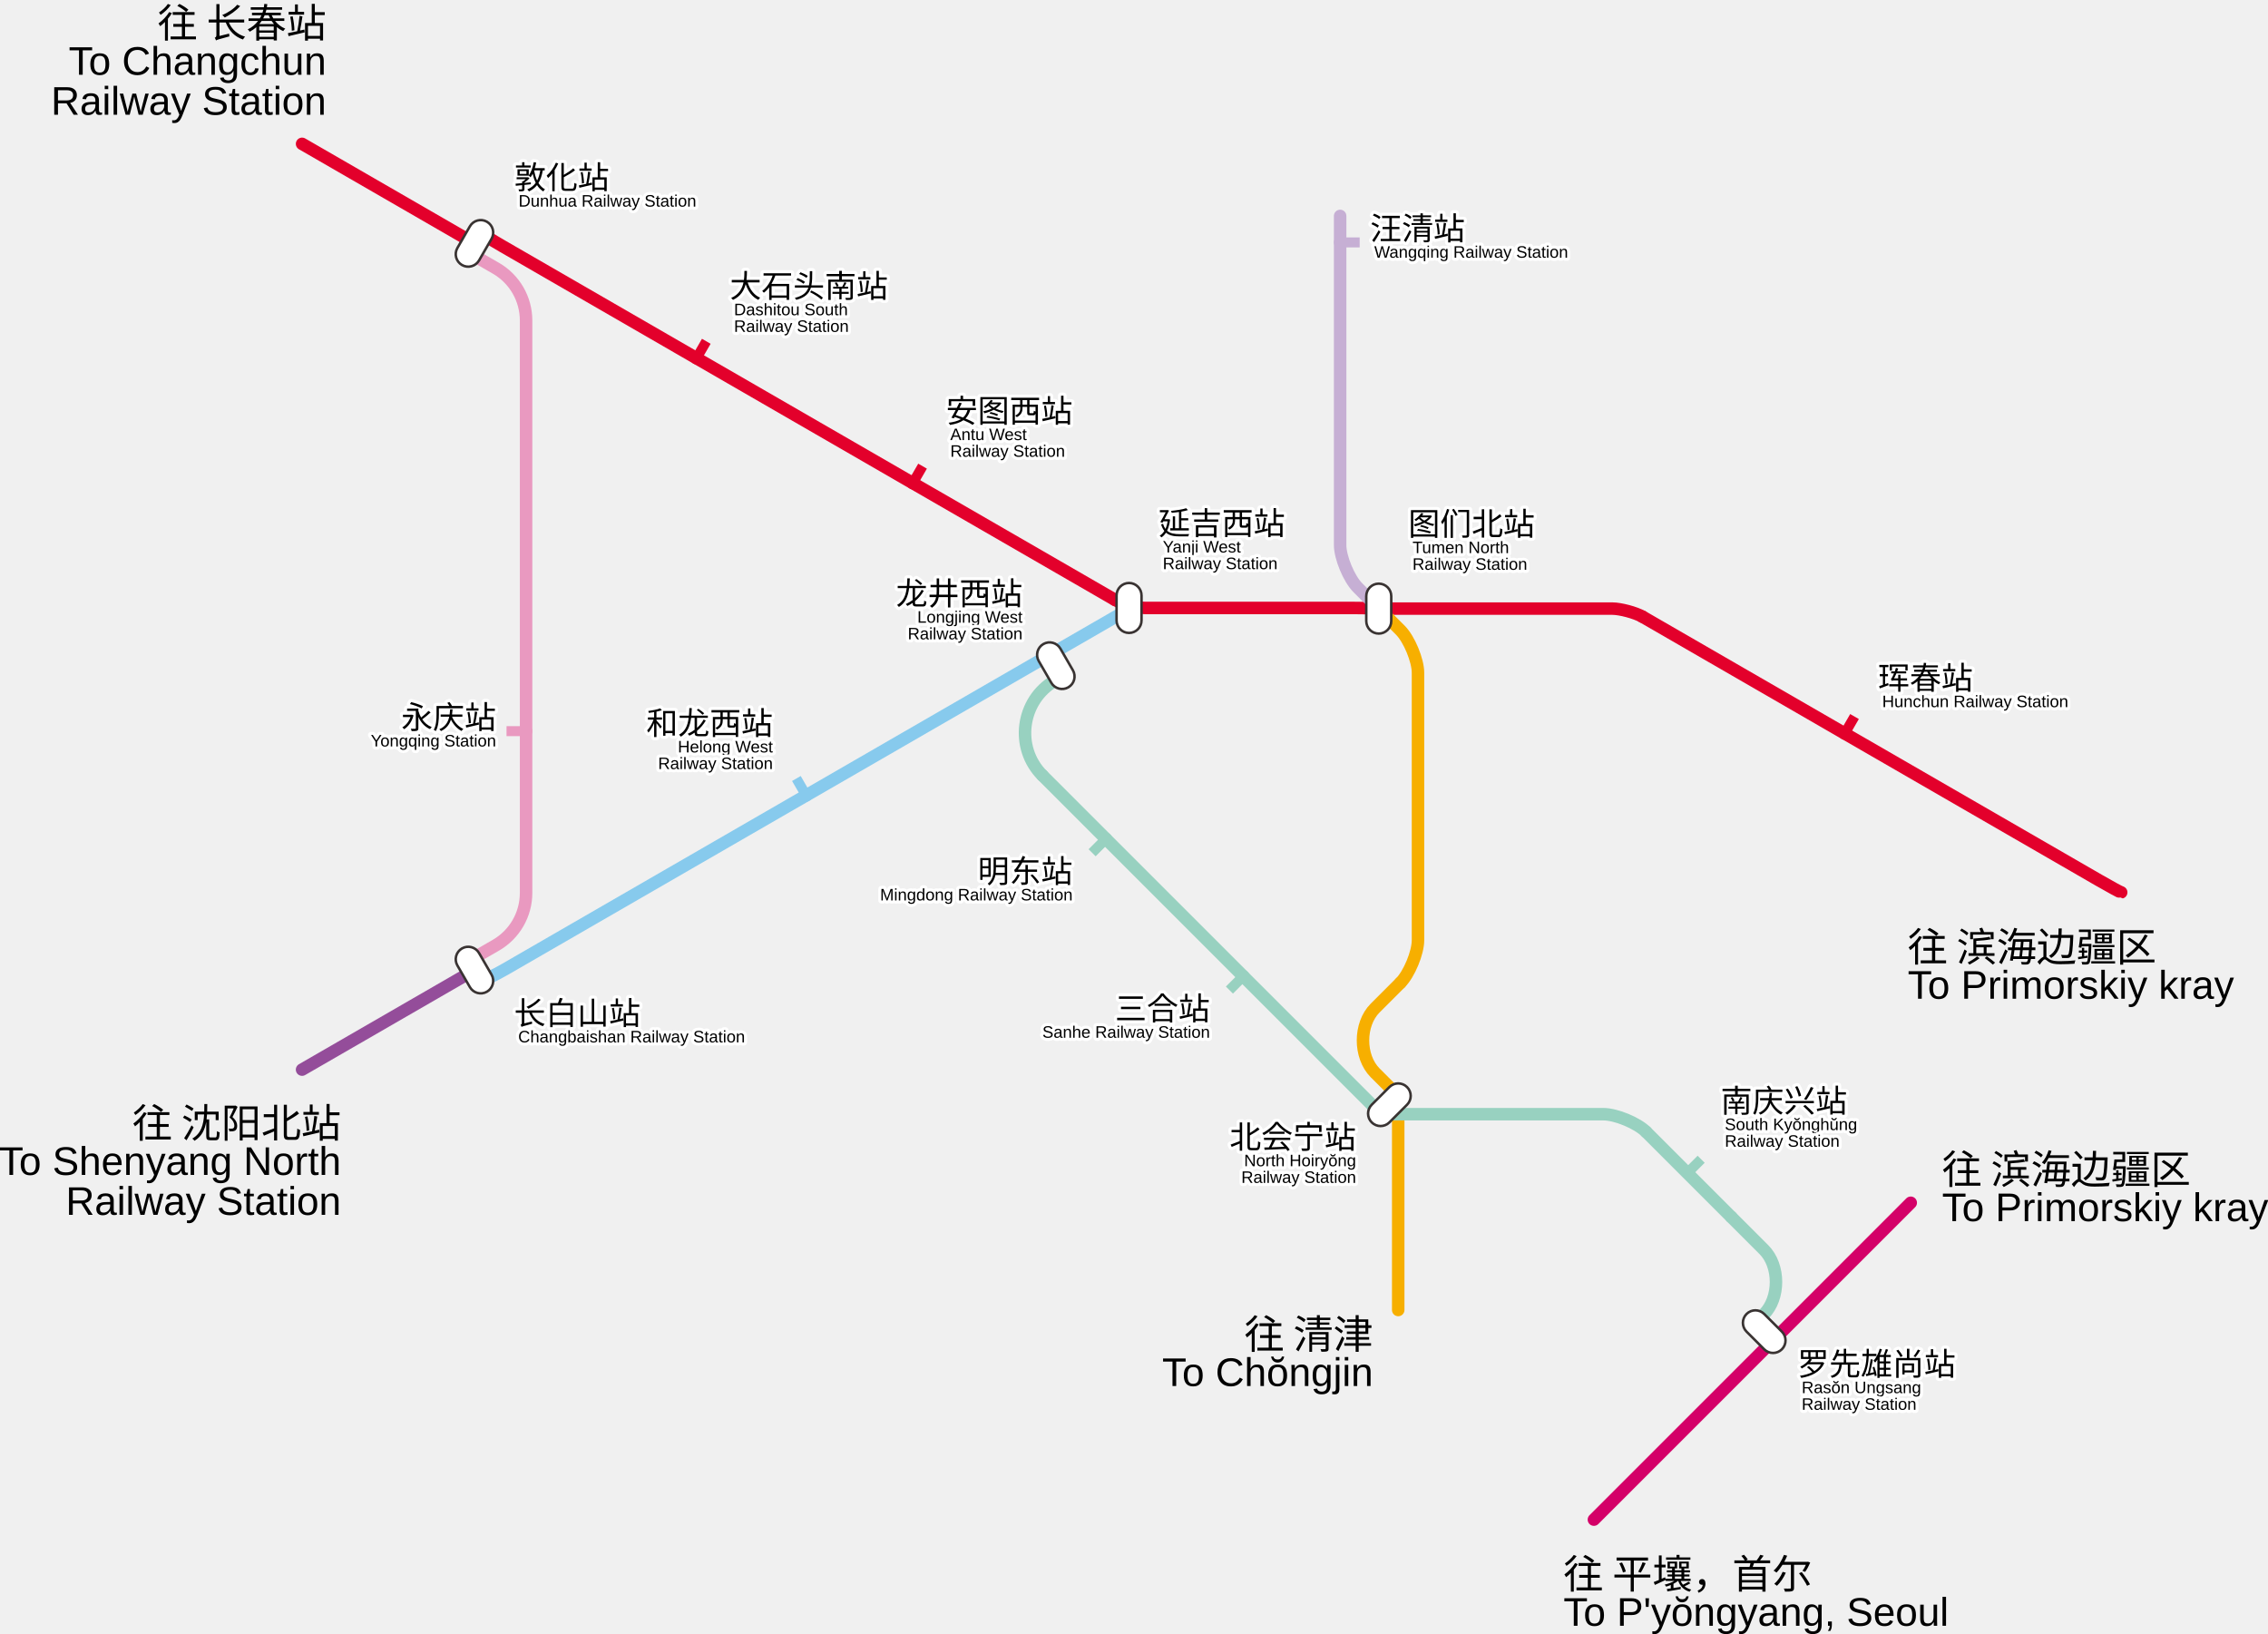
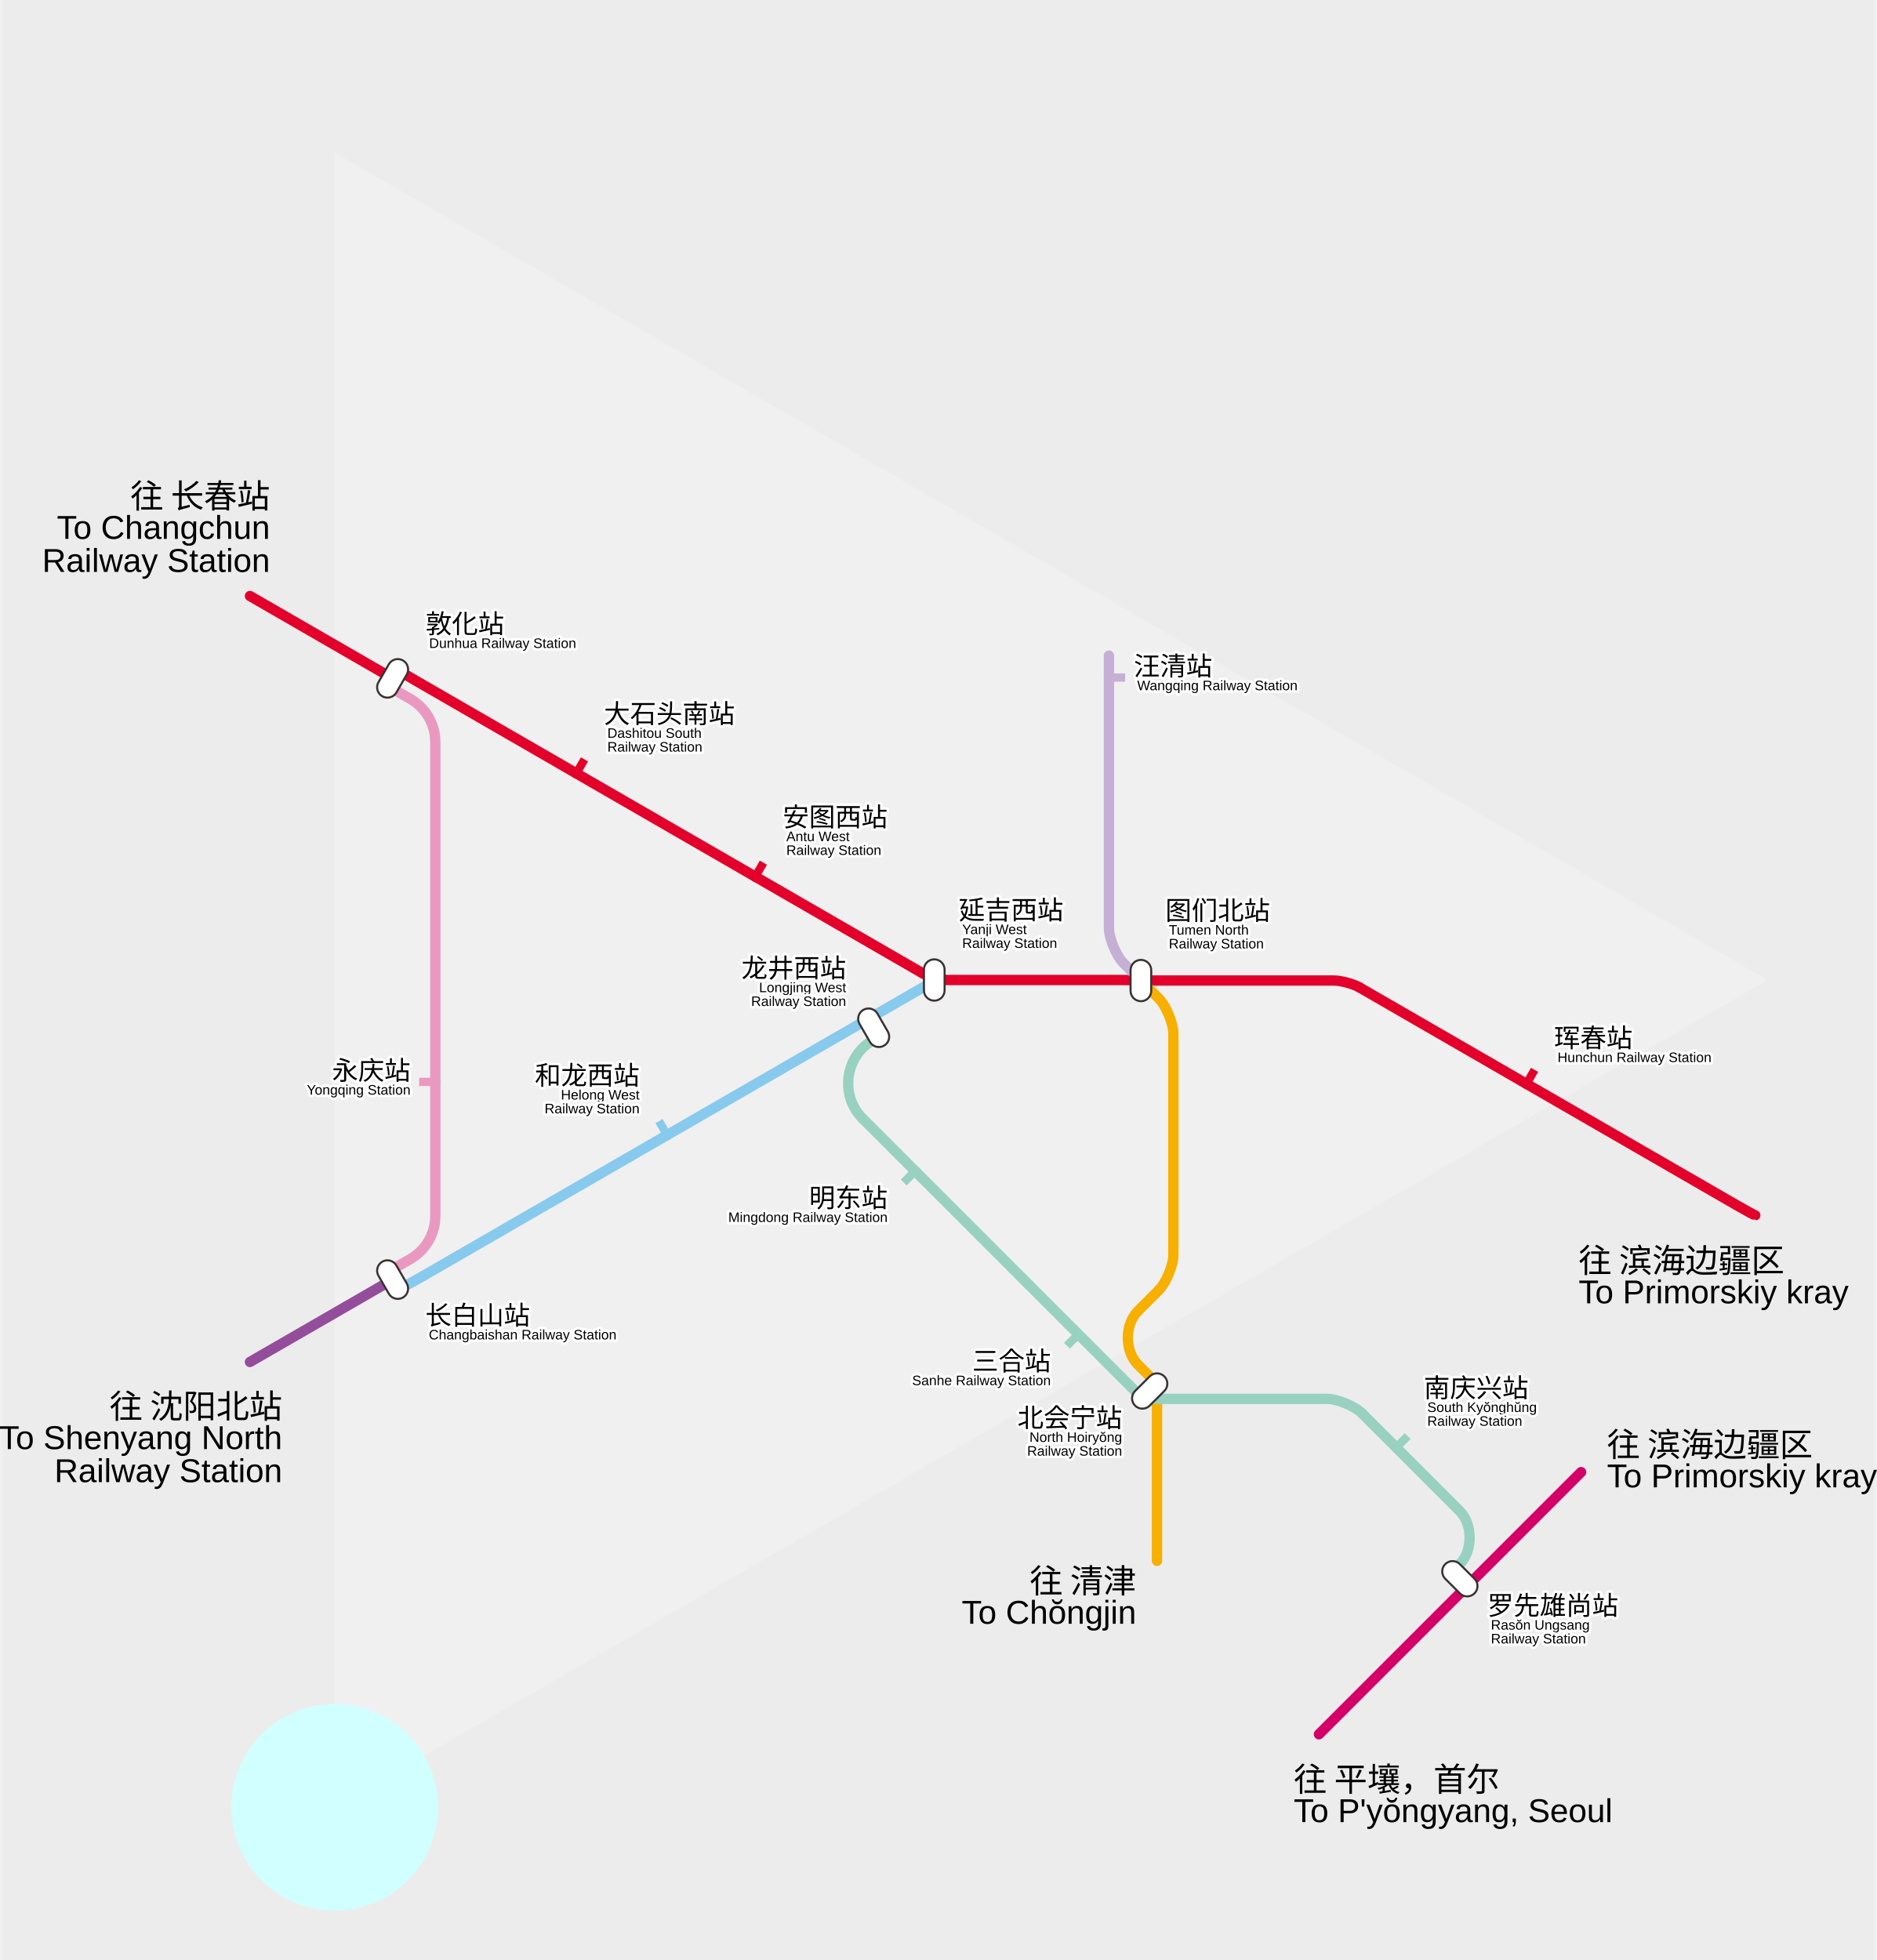
- <svg xmlns="http://www.w3.org/2000/svg" width="908.229" height="653.972" viewBox="0 0 908.229 653.972" version="1.1" id="svg1">
+ <svg xmlns="http://www.w3.org/2000/svg" width="908.229" height="948.574" viewBox="0 -232.285 908.229 948.574" version="1.1" id="svg1">
  <defs id="defs1" />
-   <g id="line_Q6VSLRUWHU" transform="translate(-171.4003,-226.4156)">
+   <path id="rect3" style="fill:#ececec;stroke:none;stroke-width:2.874;stroke-linejoin:round" d="M 1.438,-232.285 V 716.289 H 906.791 V -232.285 Z M 161.967,-158.386 855.459,242.002 161.967,642.391 Z" />
+   <g id="line_Q6VSLRUWHU" transform="translate(-171.4003,-227.8531)">
    <path d="m 708.06,323.48 v -10.6" fill="none" stroke="#c6afd4" stroke-width="5" stroke-linecap="round" id="path4" />
  </g>
-   <g id="line_rFq5wBN6Jb" transform="rotate(30,605.9968,-58.13258)">
+   <g id="line_rFq5wBN6Jb" transform="rotate(30,608.6792,-58.85132)">
    <path d="m 523.53,279.97 h 93.531" fill="none" stroke="#e3002b" stroke-width="5" stroke-linecap="round" id="path5" />
  </g>
-   <g id="line_5YqSlaiPAW" transform="rotate(30,605.9968,-58.13258)">
+   <g id="line_5YqSlaiPAW" transform="rotate(30,608.6792,-58.85132)">
    <path d="m 423.53,279.97 h 100" fill="none" stroke="#e3002b" stroke-width="5" stroke-linecap="round" id="path6" />
  </g>
-   <g id="line_N_5G9iZyra" transform="translate(-171.4003,-226.4156)">
+   <g id="line_N_5G9iZyra" transform="translate(-171.4003,-227.8531)">
    <path d="m 723.53,470.115 h 93.531 c 3.234,0 9.27,1.617 12.071,3.234" fill="none" stroke="#e3002b" stroke-width="5" stroke-linecap="round" id="path13" />
  </g>
-   <g id="line_FFeZVGYtg0" transform="translate(-171.4003,-226.4156)">
+   <g id="line_FFeZVGYtg0" transform="translate(-171.4003,-227.8531)">
    <path d="m 617.928,466.621 c 2.801,1.617 8.837,3.234 12.071,3.234 H 713.27 c 5,0 10.13,0.13 10.26,0.26 v 0" fill="none" stroke="#e3002b" stroke-width="5" stroke-linecap="round" id="path20" />
  </g>
-   <g id="line_1LlmuOgZgl" transform="translate(-171.4003,-226.4156)">
+   <g id="line_1LlmuOgZgl" transform="translate(-171.4003,-227.8531)">
    <path d="m 708.06,323.48 v 121.165 c 0,5 3.536,13.536 7.071,17.071 L 723.53,470.115" fill="none" stroke="#c6afd4" stroke-width="5" stroke-linecap="round" id="path21" />
  </g>
-   <g id="line_ieoQ92BXNt" transform="rotate(30,605.9968,-58.13258)">
+   <g id="line_ieoQ92BXNt" transform="rotate(30,608.6792,-58.85132)">
    <path d="m 423.53,279.97 h -89.64 c -5,0 -10.18,-0.18 -10.36,-0.36 v 0" fill="none" stroke="#e3002b" stroke-width="5" stroke-linecap="round" id="path22" />
  </g>
-   <g id="line_enlyB5kBCV" transform="translate(-147.4979,-364.9973)">
+   <g id="line_enlyB5kBCV" transform="translate(-147.4979,-366.4348)">
    <path d="m 333.169,464.955 12.93,7.465 A 24.142,24.142 0 0 1 358.17,493.328 V 657.765" fill="none" stroke="#e999c0" stroke-width="5" stroke-linecap="round" id="path25" />
  </g>
-   <g id="line_qrXDtQbx-1" transform="translate(-147.4979,-364.9973)">
+   <g id="line_qrXDtQbx-1" transform="translate(-147.4979,-366.4348)">
    <path d="m 358.17,657.765 v 64.798 a 24.142,24.142 0 0 1 -12.071,20.908 l -12.929,7.465" fill="none" stroke="#e999c0" stroke-width="5" stroke-linecap="round" id="path26" />
  </g>
-   <g id="line_dUPDMMQmZ-" transform="rotate(-30,-734.5464,812.3853)">
+   <g id="line_dUPDMMQmZ-" transform="rotate(-30,-737.2288,811.6666)">
    <path d="M 428.11,913.36 H 288.96 c -5,0 -10.425,-0.425 -10.85,-0.85 v 0" fill="none" stroke="#87caed" stroke-width="5" stroke-linecap="round" id="path27" />
  </g>
-   <g id="stn_h_-fLyGvyx" transform="translate(536.6597,97.06443)">
+   <g id="stn_h_-fLyGvyx" transform="translate(536.6597,95.62693)">
    <g id="g41">
      <g transform="rotate(90)" id="g38">
        <rect id="stn_core_stn_h_-fLyGvyx" x="-2" y="-7.83" width="4" height="7.83" stroke="none" fill="#c6afd4" />
      </g>
      <g id="stn_name_stn_h_-fLyGvyx" transform="translate(12)" text-anchor="start" stroke-width="2.5" paint-order="stroke" stroke="#ffffff" stroke-linejoin="round">
        <g id="g39">
          <text dy="-1" dx="0" dominant-baseline="auto" font-size="12.67px" font-family="SimHei, 'STHeiti T0C', 'PingFang SC', sans-serif" id="text38">汪清站</text>
        </g>
        <g id="g40">
          <text dy="1.5" dx="1.67" dominant-baseline="hanging" font-size="6.67px" font-family="Arial, sans-serif" id="text39">Wangqing Railway Station</text>
        </g>
      </g>
    </g>
  </g>
-   <g id="g46" transform="rotate(30,-178.1994,778.8027)">
+   <g id="g46" transform="rotate(30,-175.517,778.084)">
    <rect id="stn_core_stn_orOzZgwrds" x="-2" y="-7.83" width="4" height="7.83" stroke="none" fill="#e3002b" />
  </g>
-   <g id="g50" transform="rotate(30,-128.1994,592.2002)">
+   <g id="g50" transform="rotate(30,-125.517,591.4814)">
    <rect id="stn_core_stn_uzpkAC9lMU" x="-2" y="-7.83" width="4" height="7.83" stroke="none" fill="#e3002b" />
  </g>
-   <g id="stn_name_stn_JbNw-gfTDD" transform="translate(378.8572,170.0995)" text-anchor="start" stroke-width="2.5" paint-order="stroke" stroke="#ffffff" stroke-linejoin="round">
+   <g id="stn_name_stn_JbNw-gfTDD" transform="translate(378.8572,168.662)" text-anchor="start" stroke-width="2.5" paint-order="stroke" stroke="#ffffff" stroke-linejoin="round">
    <g id="g61">
      <text dy="-1" dx="0" dominant-baseline="auto" font-size="12.67px" font-family="SimHei, 'STHeiti T0C', 'PingFang SC', sans-serif" id="text60">安图西站</text>
    </g>
    <g id="g62">
      <text dy="1.5" dx="1.67" dominant-baseline="hanging" font-size="6.67px" font-family="Arial, sans-serif" id="text61">Antu West</text>
      <text dy="8.17" dx="1.67" dominant-baseline="hanging" font-size="6.67px" font-family="Arial, sans-serif" id="text62">Railway Station</text>
    </g>
  </g>
-   <g id="stn_name_stn_vAMRclHc03" transform="translate(292.2546,120.0994)" text-anchor="start" stroke-width="2.5" paint-order="stroke" stroke="#ffffff" stroke-linejoin="round">
+   <g id="stn_name_stn_vAMRclHc03" transform="translate(292.2546,118.6619)" text-anchor="start" stroke-width="2.5" paint-order="stroke" stroke="#ffffff" stroke-linejoin="round">
    <g id="g64">
      <text dy="-1" dx="0" dominant-baseline="auto" font-size="12.67px" font-family="SimHei, 'STHeiti T0C', 'PingFang SC', sans-serif" id="text63">大石头南站</text>
    </g>
    <g id="g65">
      <text dy="1.5" dx="1.67" dominant-baseline="hanging" font-size="6.67px" font-family="Arial, sans-serif" id="text64">Dashitou South</text>
      <text dy="8.17" dx="1.67" dominant-baseline="hanging" font-size="6.67px" font-family="Arial, sans-serif" id="text65">Railway Station</text>
    </g>
  </g>
-   <g id="stn_name_stn_B9_Ebn6TsV" transform="translate(205.9813,76.60686)" text-anchor="start" stroke-width="2.5" paint-order="stroke" stroke="#ffffff" stroke-linejoin="round">
+   <g id="stn_name_stn_B9_Ebn6TsV" transform="translate(205.9813,75.16936)" text-anchor="start" stroke-width="2.5" paint-order="stroke" stroke="#ffffff" stroke-linejoin="round">
    <g id="g67">
      <text dy="-1" dx="0" dominant-baseline="auto" font-size="12.67px" font-family="SimHei, 'STHeiti T0C', 'PingFang SC', sans-serif" id="text66">敦化站</text>
    </g>
    <g id="g68">
      <text dy="1.5" dx="1.67" dominant-baseline="hanging" font-size="6.67px" font-family="Arial, sans-serif" id="text67">Dunhua Railway Station</text>
    </g>
  </g>
-   <g id="stn_name_stn_Ih81z_rTr0" transform="translate(205.8321,411.2677)" text-anchor="start" stroke-width="2.5" paint-order="stroke" stroke="#ffffff" stroke-linejoin="round">
+   <g id="stn_name_stn_Ih81z_rTr0" transform="translate(205.8321,409.8302)" text-anchor="start" stroke-width="2.5" paint-order="stroke" stroke="#ffffff" stroke-linejoin="round">
    <g id="g77">
      <text dy="-1" dx="0" dominant-baseline="auto" font-size="12.67px" font-family="SimHei, 'STHeiti T0C', 'PingFang SC', sans-serif" id="text76">长白山站</text>
    </g>
    <g id="g78">
      <text dy="1.5" dx="1.67" dominant-baseline="hanging" font-size="6.67px" font-family="Arial, sans-serif" id="text77">Changbaishan Railway Station</text>
    </g>
  </g>
-   <g id="line_uKwltnpwiJ" transform="rotate(30,725.4016,170.9211)">
+   <g id="line_uKwltnpwiJ" transform="rotate(30,728.084,170.2024)">
    <path d="M 225,375 H 145.29" fill="none" stroke="#e3002b" stroke-width="5" stroke-linecap="round" id="path20-4" />
  </g>
-   <g id="line_cdaYA6RWH9" transform="rotate(-30,77.45842,488.6103)">
+   <g id="line_cdaYA6RWH9" transform="rotate(-30,74.77601,487.8916)">
    <path d="M 225.01,458.13 H 145.29" fill="none" stroke="#944d9a" stroke-width="5" stroke-linecap="round" id="path21-5" />
  </g>
-   <g id="misc_node_J0LAIEsHzC" transform="translate(130.682,7.40625)">
+   <g id="misc_node_J0LAIEsHzC" transform="translate(130.682,5.96875)">
    <g id="g163">
      <g id="g162">
        <text dy="2" dx="0" dominant-baseline="middle" class="" font-family="Arial, sans-serif" font-size="16px" text-anchor="end" fill="#000000" font-style="normal" font-weight="normal" id="text160">往 长春站</text>
        <text dy="18" dx="0" dominant-baseline="middle" class="" font-family="Arial, sans-serif" font-size="16px" text-anchor="end" fill="#000000" font-style="normal" font-weight="normal" id="text161">To Changchun</text>
        <text dy="34" dx="0" dominant-baseline="middle" class="" font-family="Arial, sans-serif" font-size="16px" text-anchor="end" fill="#000000" font-style="normal" font-weight="normal" id="text162">Railway Station</text>
      </g>
    </g>
  </g>
-   <g id="misc_node_RNh2GvNuaO" transform="translate(136.6016,447.9185)">
+   <g id="misc_node_RNh2GvNuaO" transform="translate(136.6016,446.481)">
    <g id="g166">
      <g id="g165">
        <text dy="2" dx="0" dominant-baseline="middle" class="" font-family="Arial, sans-serif" font-size="16px" text-anchor="end" fill="#000000" font-style="normal" font-weight="normal" id="text163">往 沈阳北站</text>
        <text dy="18" dx="0" dominant-baseline="middle" class="" font-family="Arial, sans-serif" font-size="16px" text-anchor="end" fill="#000000" font-style="normal" font-weight="normal" id="text164">To Shenyang North</text>
        <text dy="34" dx="0" dominant-baseline="middle" class="" font-family="Arial, sans-serif" font-size="16px" text-anchor="end" fill="#000000" font-style="normal" font-weight="normal" id="text165">Railway Station</text>
      </g>
    </g>
  </g>
-   <g transform="rotate(60,-241.3962,358.7652)" id="g96">
+   <g transform="rotate(60,-240.1513,358.0464)" id="g96">
    <rect id="stn_core_stn_w3WyHC-7dL" x="-10" y="-5" height="10" width="20" ry="5" stroke="#393332" stroke-width="1" fill="#ffffff" />
  </g>
-   <g transform="rotate(120,66.8672,103.5777)" id="g54">
+   <g transform="rotate(120,67.28217,102.8589)" id="g54">
    <rect id="stn_core_stn_BjS36MigXn" x="-10" y="-5" height="10" width="20" ry="5" stroke="#393332" stroke-width="1" fill="#ffffff" />
  </g>
-   <g id="misc_node_XNy3sooqZ0-1" transform="translate(763.9425,377.3766)">
+   <g id="misc_node_XNy3sooqZ0-1" transform="translate(763.9425,375.9391)">
    <g id="g182-5">
      <g id="g181-2">
        <text dy="2" dx="0" dominant-baseline="middle" class="" font-family="Arial, sans-serif" font-size="16px" text-anchor="start" fill="#000000" font-style="normal" font-weight="normal" id="text180-7">往 滨海边疆区</text>
        <text dy="18" dx="0" dominant-baseline="middle" class="" font-family="Arial, sans-serif" font-size="16px" text-anchor="start" fill="#000000" font-style="normal" font-weight="normal" id="text181-6">To Primorskiy kray</text>
      </g>
    </g>
  </g>
-   <g id="misc_node_XNy3sooqZ0-1-3" transform="translate(777.6896,466.4303)">
+   <g id="misc_node_XNy3sooqZ0-1-3" transform="translate(777.6896,464.9928)">
    <g id="g182-5-2">
      <g id="g181-2-2">
        <text dy="2" dx="0" dominant-baseline="middle" class="" font-family="Arial, sans-serif" font-size="16px" text-anchor="start" fill="#000000" font-style="normal" font-weight="normal" id="text180-7-1">往 滨海边疆区</text>
        <text dy="18" dx="0" dominant-baseline="middle" class="" font-family="Arial, sans-serif" font-size="16px" text-anchor="start" fill="#000000" font-style="normal" font-weight="normal" id="text181-6-6">To Primorskiy kray</text>
      </g>
    </g>
  </g>
-   <g id="line_9WCTQRlBMg" transform="rotate(30,1160.327,37.0699)">
+   <g id="line_9WCTQRlBMg" transform="rotate(30,1163.009,36.35116)">
    <path d="m 923.53,470.12 -93.531,-0.005" fill="none" stroke="#e3002b" stroke-width="5" stroke-linecap="round" id="path38" />
  </g>
-   <g id="line_sLx76XPJAw" transform="rotate(30,1160.327,37.0699)">
+   <g id="line_sLx76XPJAw" transform="rotate(30,1163.009,36.35116)">
    <path d="m 923.53,470.12 h 117.43 c 5,0 10.13,-0.13 10.26,-0.26 v 0" fill="none" stroke="#e3002b" stroke-width="5" stroke-linecap="round" id="path39" />
  </g>
-   <g id="g183" transform="rotate(30,-178.6938,1525.34)">
+   <g id="g183" transform="rotate(30,-176.0114,1524.622)">
    <rect id="stn_core_stn_i8GUntpO3i" x="-2" y="-7.83" width="4" height="7.83" stroke="none" fill="#e3002b" />
  </g>
-   <g id="stn_name_stn_MRFESqtDO4" transform="translate(752.0597,277.0338)" text-anchor="start" stroke-width="2.5" paint-order="stroke" stroke="#ffffff" stroke-linejoin="round">
+   <g id="stn_name_stn_MRFESqtDO4" transform="translate(752.0597,275.5963)" text-anchor="start" stroke-width="2.5" paint-order="stroke" stroke="#ffffff" stroke-linejoin="round">
    <g id="g191">
      <text dy="-1" dx="0" dominant-baseline="auto" font-size="12.67px" font-family="SimHei, 'STHeiti T0C', 'PingFang SC', sans-serif" id="text190">珲春站</text>
    </g>
    <g id="g192">
      <text dy="1.5" dx="1.67" dominant-baseline="hanging" font-size="6.67px" font-family="Arial, sans-serif" id="text191">Hunchun Railway Station</text>
    </g>
  </g>
-   <g id="misc_node_RNh2GvNuaO-8" transform="translate(549.8891,532.4518)">
+   <g id="misc_node_RNh2GvNuaO-8" transform="translate(549.8891,531.0143)">
    <g id="g166-8">
      <g id="g165-2">
        <text dy="2" dx="0" dominant-baseline="middle" class="" font-family="Arial, sans-serif" font-size="16px" text-anchor="end" fill="#000000" font-style="normal" font-weight="normal" id="text163-4">往 清津</text>
        <text dy="18" dx="0" dominant-baseline="middle" class="" font-family="Arial, sans-serif" font-size="16px" text-anchor="end" fill="#000000" font-style="normal" font-weight="normal" id="text164-5">To Chŏngjin</text>
        <text dominant-baseline="middle" class="" font-family="Arial, sans-serif" font-size="16px" text-anchor="end" fill="#000000" font-style="normal" font-weight="normal" id="text165-5" />
      </g>
    </g>
  </g>
-   <g id="line_oU5AdKaYQB-8" transform="rotate(45,1358.043,838.0471)">
+   <g id="line_oU5AdKaYQB-8" transform="rotate(45,1359.778,837.3283)">
    <path d="M 319.929,1130.11 H 355.87" fill="none" stroke="#98d1c0" stroke-width="5" stroke-linecap="round" id="path15" />
  </g>
-   <g id="line_6RwTn6XuoN-2" transform="rotate(45,1358.043,838.0471)">
+   <g id="line_6RwTn6XuoN-2" transform="rotate(45,1359.778,837.3283)">
    <path d="m 355.87,1130.11 h 77.76" fill="none" stroke="#98d1c0" stroke-width="5" stroke-linecap="round" cursor="pointer" id="path16" />
  </g>
-   <g id="line_KUWs4g1dVr-4" transform="rotate(45,1358.043,838.0471)">
+   <g id="line_KUWs4g1dVr-4" transform="rotate(45,1359.778,837.3283)">
    <path d="m 433.63,1130.11 h 77.76" fill="none" stroke="#98d1c0" stroke-width="5" stroke-linecap="round" cursor="pointer" id="path17-5" />
  </g>
-   <g transform="rotate(-135,291.012,76.23824)" id="g144">
+   <g transform="rotate(-135,290.7143,75.51949)" id="g144">
    <rect id="stn_core_stn_cF4jXZzcH2-6" x="-2" y="-7.83" width="4" height="7.83" stroke="none" fill="#98d1c0" />
  </g>
-   <g transform="rotate(-135,329.892,92.34287)" id="g148">
+   <g transform="rotate(-135,346.5648,98.65355)" id="g148">
    <rect id="stn_core_stn_2Gp-P_gz-h-5" x="-2" y="-7.83" width="4" height="7.83" stroke="none" fill="#98d1c0" />
  </g>
-   <g id="line_j9qqTBGnAY" transform="translate(-163.6097,-233.7445)">
+   <g id="line_j9qqTBGnAY" transform="translate(-163.6097,-235.182)">
    <path d="M 723.53,672.566 V 758.29" fill="none" stroke="#f7af00" stroke-width="5" stroke-linecap="round" id="path24" />
  </g>
-   <g id="line_mbNvSTuPT-" transform="translate(-171.4003,-226.4156)">
+   <g id="line_mbNvSTuPT-" transform="translate(-171.4003,-227.8531)">
    <path d="m 732.169,619.982 c 3.536,-3.536 7.071,-12.071 7.071,-17.071 V 495.825 c 0,-5 -3.536,-13.536 -7.071,-17.071 L 723.53,470.115" fill="none" stroke="#f7af00" stroke-width="5" stroke-linecap="round" id="path33" />
  </g>
-   <g id="line_5rOEPFw2OI" transform="translate(212.2797,-878.5096)">
+   <g id="line_5rOEPFw2OI" transform="translate(212.2797,-879.9471)">
    <path d="m 339.85,1324.66 h 90 c 5,0 13.536,3.535 17.071,7.071" fill="none" stroke="#98d1c0" stroke-width="5" stroke-linecap="round" id="path20-9" />
  </g>
-   <g id="line_nDRXQp3rdI" transform="rotate(45,1606.445,1141.649)">
+   <g id="line_nDRXQp3rdI" transform="rotate(45,1608.18,1140.931)">
    <path d="m 449.85,1324.66 h 48.2" fill="none" stroke="#98d1c0" stroke-width="5" stroke-linecap="round" id="path21-54" />
  </g>
-   <g id="line_NvyWu6Q9Jy" transform="rotate(45,1606.445,1141.649)">
+   <g id="line_NvyWu6Q9Jy" transform="rotate(45,1608.18,1140.931)">
    <path d="m 544.85,1269.81 v 77.98" fill="none" stroke="#d40068" stroke-width="5" stroke-linecap="round" cursor="pointer" id="path22-3" />
  </g>
-   <g id="line_I3BFhI7PPO" transform="rotate(45,1606.445,1141.649)">
+   <g id="line_I3BFhI7PPO" transform="rotate(45,1608.18,1140.931)">
    <path d="m 544.85,1347.79 v 101.45" fill="none" stroke="#d40068" stroke-width="5" stroke-linecap="round" cursor="pointer" id="path23" />
  </g>
-   <g id="line_OHgZ6aPMpV" transform="rotate(45,1606.445,1141.649)">
+   <g id="line_OHgZ6aPMpV" transform="rotate(45,1608.18,1140.931)">
    <path d="m 498.05,1324.66 h 18.47 c 9.165,0 18.33,9.165 18.33,18.33 v 4.8" fill="none" stroke="#98d1c0" stroke-width="5" stroke-linecap="round" cursor="pointer" id="path36" />
  </g>
-   <g id="g169" transform="rotate(45,-290.4068,1119.411)">
+   <g id="g169" transform="rotate(45,-288.6716,1118.692)">
    <rect id="stn_core_stn_c3MUYuPo0L" x="-10" y="-5" height="10" width="20" ry="5" stroke="#393332" stroke-width="1" fill="#ffffff" />
  </g>
-   <g id="stn_name_stn_mY2YaV6KyI" transform="translate(719.815,551.7165)" text-anchor="start" stroke-width="2.5" paint-order="stroke" stroke="#ffffff" stroke-linejoin="round">
+   <g id="stn_name_stn_mY2YaV6KyI" transform="translate(719.815,550.279)" text-anchor="start" stroke-width="2.5" paint-order="stroke" stroke="#ffffff" stroke-linejoin="round">
    <g id="g177">
      <text dy="-1" dx="0" dominant-baseline="auto" font-size="12.67px" font-family="SimHei, 'STHeiti T0C', 'PingFang SC', sans-serif" id="text176">罗先雄尚站</text>
    </g>
    <g id="g178">
      <text dy="1.5" dx="1.67" dominant-baseline="hanging" font-size="6.67px" font-family="Arial, sans-serif" id="text177">Rasŏn Ungsang</text>
      <text dy="8.17" dx="1.67" dominant-baseline="hanging" font-size="6.67px" font-family="Arial, sans-serif" id="text178">Railway Station</text>
    </g>
  </g>
-   <g id="misc_node_XNy3sooqZ0-12" transform="translate(626.0914,628.4568)">
+   <g id="misc_node_XNy3sooqZ0-12" transform="translate(626.0914,627.0193)">
    <g id="g181-3">
      <g id="g180">
        <text dy="2" dx="0" dominant-baseline="middle" class="" font-family="Arial, sans-serif" font-size="16px" text-anchor="start" fill="#000000" font-style="normal" font-weight="normal" id="text179">往 平壤，首尔</text>
        <text dy="18" dx="0" dominant-baseline="middle" class="" font-family="Arial, sans-serif" font-size="16px" text-anchor="start" fill="#000000" font-style="normal" font-weight="normal" id="text180-3">To P'yŏngyang, Seoul</text>
      </g>
    </g>
  </g>
-   <g id="stn_jd2dTI-dyH" transform="translate(552.1297,243.6994)">
+   <g id="stn_jd2dTI-dyH" transform="translate(552.1297,242.2619)">
    <g id="g33">
      <g transform="rotate(90)" id="g30">
        <rect id="stn_core_stn_jd2dTI-dyH" x="-10" y="-5" height="10" width="20" ry="5" stroke="#393332" stroke-width="1" fill="#ffffff" />
      </g>
      <g id="stn_name_stn_jd2dTI-dyH" transform="translate(11.83,-28.34)" text-anchor="start" stroke-width="2.5" paint-order="stroke" stroke="#ffffff" stroke-linejoin="round">
        <g id="g31">
          <text dy="-1" dx="0" dominant-baseline="auto" font-size="12.67px" font-family="SimHei, 'STHeiti T0C', 'PingFang SC', sans-serif" id="text30">图们北站</text>
        </g>
        <g id="g32">
          <text dy="1.5" dx="1.67" dominant-baseline="hanging" font-size="6.67px" font-family="Arial, sans-serif" id="text31">Tumen North</text>
          <text dy="8.17" dx="1.67" dominant-baseline="hanging" font-size="6.67px" font-family="Arial, sans-serif" id="text32">Railway Station</text>
        </g>
      </g>
    </g>
  </g>
-   <g id="line_plvdWsGDqx" transform="rotate(45,1339.658,882.4318)">
+   <g id="line_plvdWsGDqx" transform="rotate(45,1341.393,881.7131)">
    <path d="M 474.62,1120.11 H 461.55 c -9.165,0 -18.33,-9.165 -18.33,-18.33 v -14.27" fill="none" stroke="#f7af00" stroke-width="5" stroke-linecap="round" id="path35" />
  </g>
-   <g transform="rotate(135,186.5772,336.4096)" id="g134">
+   <g transform="rotate(135,186.8749,335.6909)" id="g134">
    <rect id="stn_core_stn_p1SW3K1IvT-2" x="-10" y="-5" height="10" width="20" ry="5" stroke="#393332" stroke-width="1" fill="#ffffff" />
  </g>
-   <g id="stn_name_stn_-FLAdPYtkY" transform="translate(543.0547,460.8571)" text-anchor="end" stroke-width="2.5" paint-order="stroke" stroke="#ffffff" stroke-linejoin="round">
+   <g id="stn_name_stn_-FLAdPYtkY" transform="translate(543.0547,459.4196)" text-anchor="end" stroke-width="2.5" paint-order="stroke" stroke="#ffffff" stroke-linejoin="round">
    <g id="g127">
      <text dy="-1" dx="0" dominant-baseline="auto" font-size="12.67px" font-family="SimHei, 'STHeiti T0C', 'PingFang SC', sans-serif" id="text126">北会宁站</text>
    </g>
    <g id="g128">
      <text dy="1.5" dx="0" dominant-baseline="hanging" font-size="6.67px" font-family="Arial, sans-serif" id="text127">North Hoiryŏng</text>
      <text dy="8.17" dx="0" dominant-baseline="hanging" font-size="6.67px" font-family="Arial, sans-serif" id="text128">Railway Station</text>
    </g>
  </g>
-   <g id="stn_name_stn_AgJmZtLjvn" transform="translate(429.55,354.4234)" text-anchor="end" stroke-width="2.5" paint-order="stroke" stroke="#ffffff" stroke-linejoin="round">
+   <g id="stn_name_stn_AgJmZtLjvn" transform="translate(429.55,352.9859)" text-anchor="end" stroke-width="2.5" paint-order="stroke" stroke="#ffffff" stroke-linejoin="round">
    <g id="g138">
      <text dy="-1" dx="0" dominant-baseline="auto" font-size="12.67px" font-family="SimHei, 'STHeiti T0C', 'PingFang SC', sans-serif" id="text137">明东站</text>
    </g>
    <g id="g139">
      <text dy="1.5" dx="0" dominant-baseline="hanging" font-size="6.67px" font-family="Arial, sans-serif" id="text138">Mingdong Railway Station</text>
    </g>
  </g>
-   <g id="stn_name_stn_1OGDIdKCw8" transform="translate(484.5346,409.408)" text-anchor="end" stroke-width="2.5" paint-order="stroke" stroke="#ffffff" stroke-linejoin="round">
+   <g id="stn_name_stn_1OGDIdKCw8" transform="translate(508.5346,431.9705)" text-anchor="end" stroke-width="2.5" paint-order="stroke" stroke="#ffffff" stroke-linejoin="round">
    <g id="g141">
      <text dy="-1" dx="0" dominant-baseline="auto" font-size="12.67px" font-family="SimHei, 'STHeiti T0C', 'PingFang SC', sans-serif" id="text140">三合站</text>
    </g>
    <g id="g142">
      <text dy="1.5" dx="0" dominant-baseline="hanging" font-size="6.67px" font-family="Arial, sans-serif" id="text141">Sanhe Railway Station</text>
    </g>
  </g>
-   <g id="g194" transform="rotate(45,-229.153,1050.502)">
+   <g id="g194" transform="rotate(45,-227.4178,1049.784)">
    <rect id="stn_core_stn__VbzDC2A78" x="-2" y="-7.83" width="4" height="7.83" stroke="none" fill="#98d1c0" />
  </g>
-   <g id="stn_name_stn_nXucq-u1vG" transform="translate(689.0299,446.3807)" text-anchor="start" stroke-width="2.5" paint-order="stroke" stroke="#ffffff" stroke-linejoin="round">
+   <g id="stn_name_stn_nXucq-u1vG" transform="translate(689.0299,444.9432)" text-anchor="start" stroke-width="2.5" paint-order="stroke" stroke="#ffffff" stroke-linejoin="round">
    <g id="g198">
      <text dy="-1" dx="0" dominant-baseline="auto" font-size="12.67px" font-family="SimHei, 'STHeiti T0C', 'PingFang SC', sans-serif" id="text197">南庆兴站</text>
    </g>
    <g id="g199">
      <text dy="1.5" dx="1.67" dominant-baseline="hanging" font-size="6.67px" font-family="Arial, sans-serif" id="text198">South Kyŏnghŭng</text>
      <text dy="8.17" dx="1.67" dominant-baseline="hanging" font-size="6.67px" font-family="Arial, sans-serif" id="text199">Railway Station</text>
    </g>
  </g>
-   <g id="line_AGHX1xPTxY-8" transform="rotate(-30,-734.5465,812.3854)">
+   <g id="line_AGHX1xPTxY-8" transform="rotate(-30,-737.2289,811.6667)">
    <path d="m 540.67,913.36 h 37.69" fill="none" stroke="#87caed" stroke-width="5" stroke-linecap="round" cursor="pointer" id="path6-8" />
  </g>
-   <g id="line_uAsBP5tdFi-2" transform="rotate(-30,-734.5465,812.3854)">
+   <g id="line_uAsBP5tdFi-2" transform="rotate(-30,-737.2289,811.6667)">
    <path d="M 428.11,913.36 H 540.67" fill="none" stroke="#87caed" stroke-width="5" stroke-linecap="round" cursor="pointer" id="path7" />
  </g>
-   <g id="line_1YQ8t1Aup1" transform="rotate(-30,-734.5465,812.3854)">
+   <g id="line_1YQ8t1Aup1" transform="rotate(-30,-737.2289,811.6667)">
    <path d="m 540.67,923.36 h -3.287 c -15.731,0 -27.391,15.195 -23.32,30.391" fill="none" stroke="#98d1c0" stroke-width="5" stroke-linecap="round" id="path40" />
  </g>
-   <g transform="rotate(60,-19.43709,499.4418)" id="g98">
+   <g transform="rotate(60,-18.19218,498.723)" id="g98">
    <rect id="stn_core_stn_s47bWmy3jf-1" x="-10" y="-5" height="10" width="20" ry="5" stroke="#393332" stroke-width="1" fill="#ffffff" />
  </g>
-   <g id="stn_mI4i7HMiWh" transform="translate(452.1297,243.4394)">
+   <g id="stn_mI4i7HMiWh" transform="translate(452.1297,242.0019)">
    <g id="g37">
      <g transform="rotate(90)" id="g34">
        <rect id="stn_core_stn_mI4i7HMiWh" x="-10" y="-5" height="10" width="20" ry="5" stroke="#393332" stroke-width="1" fill="#ffffff" />
      </g>
      <g id="stn_name_stn_mI4i7HMiWh" transform="translate(11.83,-28.34)" text-anchor="start" stroke-width="2.5" paint-order="stroke" stroke="#ffffff" stroke-linejoin="round">
        <g id="g35">
          <text dy="-1" dx="0" dominant-baseline="auto" font-size="12.67px" font-family="SimHei, 'STHeiti T0C', 'PingFang SC', sans-serif" id="text34">延吉西站</text>
        </g>
        <g id="g36">
          <text dy="1.5" dx="1.67" dominant-baseline="hanging" font-size="6.67px" font-family="Arial, sans-serif" id="text35">Yanji West</text>
          <text dy="8.17" dx="1.67" dominant-baseline="hanging" font-size="6.67px" font-family="Arial, sans-serif" id="text36">Railway Station</text>
        </g>
      </g>
    </g>
  </g>
-   <g id="stn_name_stn_jOdetXOEw6-2" transform="translate(409.4807,243.2139)" text-anchor="end" stroke-width="2.5" paint-order="stroke" stroke="#ffffff" stroke-linejoin="round">
+   <g id="stn_name_stn_jOdetXOEw6-2" transform="translate(409.4807,241.7764)" text-anchor="end" stroke-width="2.5" paint-order="stroke" stroke="#ffffff" stroke-linejoin="round">
    <g id="g200-7">
      <text dy="-1" dx="0" dominant-baseline="auto" font-size="12.67px" font-family="SimHei, 'STHeiti T0C', 'PingFang SC', sans-serif" id="text199-9">龙井西站</text>
    </g>
    <g id="g201-5">
      <text dy="1.5" dx="0" dominant-baseline="hanging" font-size="6.67px" font-family="Arial, sans-serif" id="text200-4">Longjing West</text>
      <text dy="8.17" dx="0" dominant-baseline="hanging" font-size="6.67px" font-family="Arial, sans-serif" id="text201-3">Railway Station</text>
    </g>
  </g>
-   <g id="g102" transform="rotate(-30,755.7516,-443.1587)">
+   <g id="g102" transform="rotate(-30,753.0692,-443.8775)">
    <rect id="stn_core_stn_MDtEak3Vq8-2" x="-2" y="-7.83" width="4" height="7.83" stroke="none" fill="#87caed" />
  </g>
-   <g id="stn_name_stn_Bqb9PaHCH_-3" transform="translate(309.5009,295.1638)" text-anchor="end" stroke-width="2.5" paint-order="stroke" stroke="#ffffff" stroke-linejoin="round">
+   <g id="stn_name_stn_Bqb9PaHCH_-3" transform="translate(309.5009,293.7263)" text-anchor="end" stroke-width="2.5" paint-order="stroke" stroke="#ffffff" stroke-linejoin="round">
    <g id="g113">
      <text dy="-1" dx="0" dominant-baseline="auto" font-size="12.67px" font-family="SimHei, 'STHeiti T0C', 'PingFang SC', sans-serif" id="text112">和龙西站</text>
    </g>
    <g id="g114">
      <text dy="1.5" dx="0" dominant-baseline="hanging" font-size="6.67px" font-family="Arial, sans-serif" id="text113">Helong West</text>
      <text dy="8.17" dx="0" dominant-baseline="hanging" font-size="6.67px" font-family="Arial, sans-serif" id="text114">Railway Station</text>
    </g>
  </g>
-   <g id="stn_iz_TyuohSP-1" transform="translate(210.6721,292.7677)">
+   <g id="stn_iz_TyuohSP-1" transform="translate(210.6721,291.3302)">
    <g id="g93">
      <g transform="rotate(-90)" id="g90">
        <rect id="stn_core_stn_iz_TyuohSP-8" x="-2" y="-7.83" width="4" height="7.83" stroke="none" fill="#e999c0" />
      </g>
      <g id="stn_name_stn_iz_TyuohSP-9" transform="translate(-12)" text-anchor="end" stroke-width="2.5" paint-order="stroke" stroke="#ffffff" stroke-linejoin="round">
        <g id="g91">
          <text dy="-1" dx="0" dominant-baseline="auto" font-size="12.67px" font-family="SimHei, 'STHeiti T0C', 'PingFang SC', sans-serif" id="text90">永庆站</text>
        </g>
        <g id="g92">
          <text dy="1.5" dx="0" dominant-baseline="hanging" font-size="6.67px" font-family="Arial, sans-serif" id="text91">Yongqing Station</text>
        </g>
      </g>
    </g>
  </g>
+   <circle style="fill:#d1ffff;fill-opacity:1;stroke:none;stroke-width:0.578;stroke-linejoin:round" id="path3" cx="161.967" cy="642.391" r="50" />
</svg>
